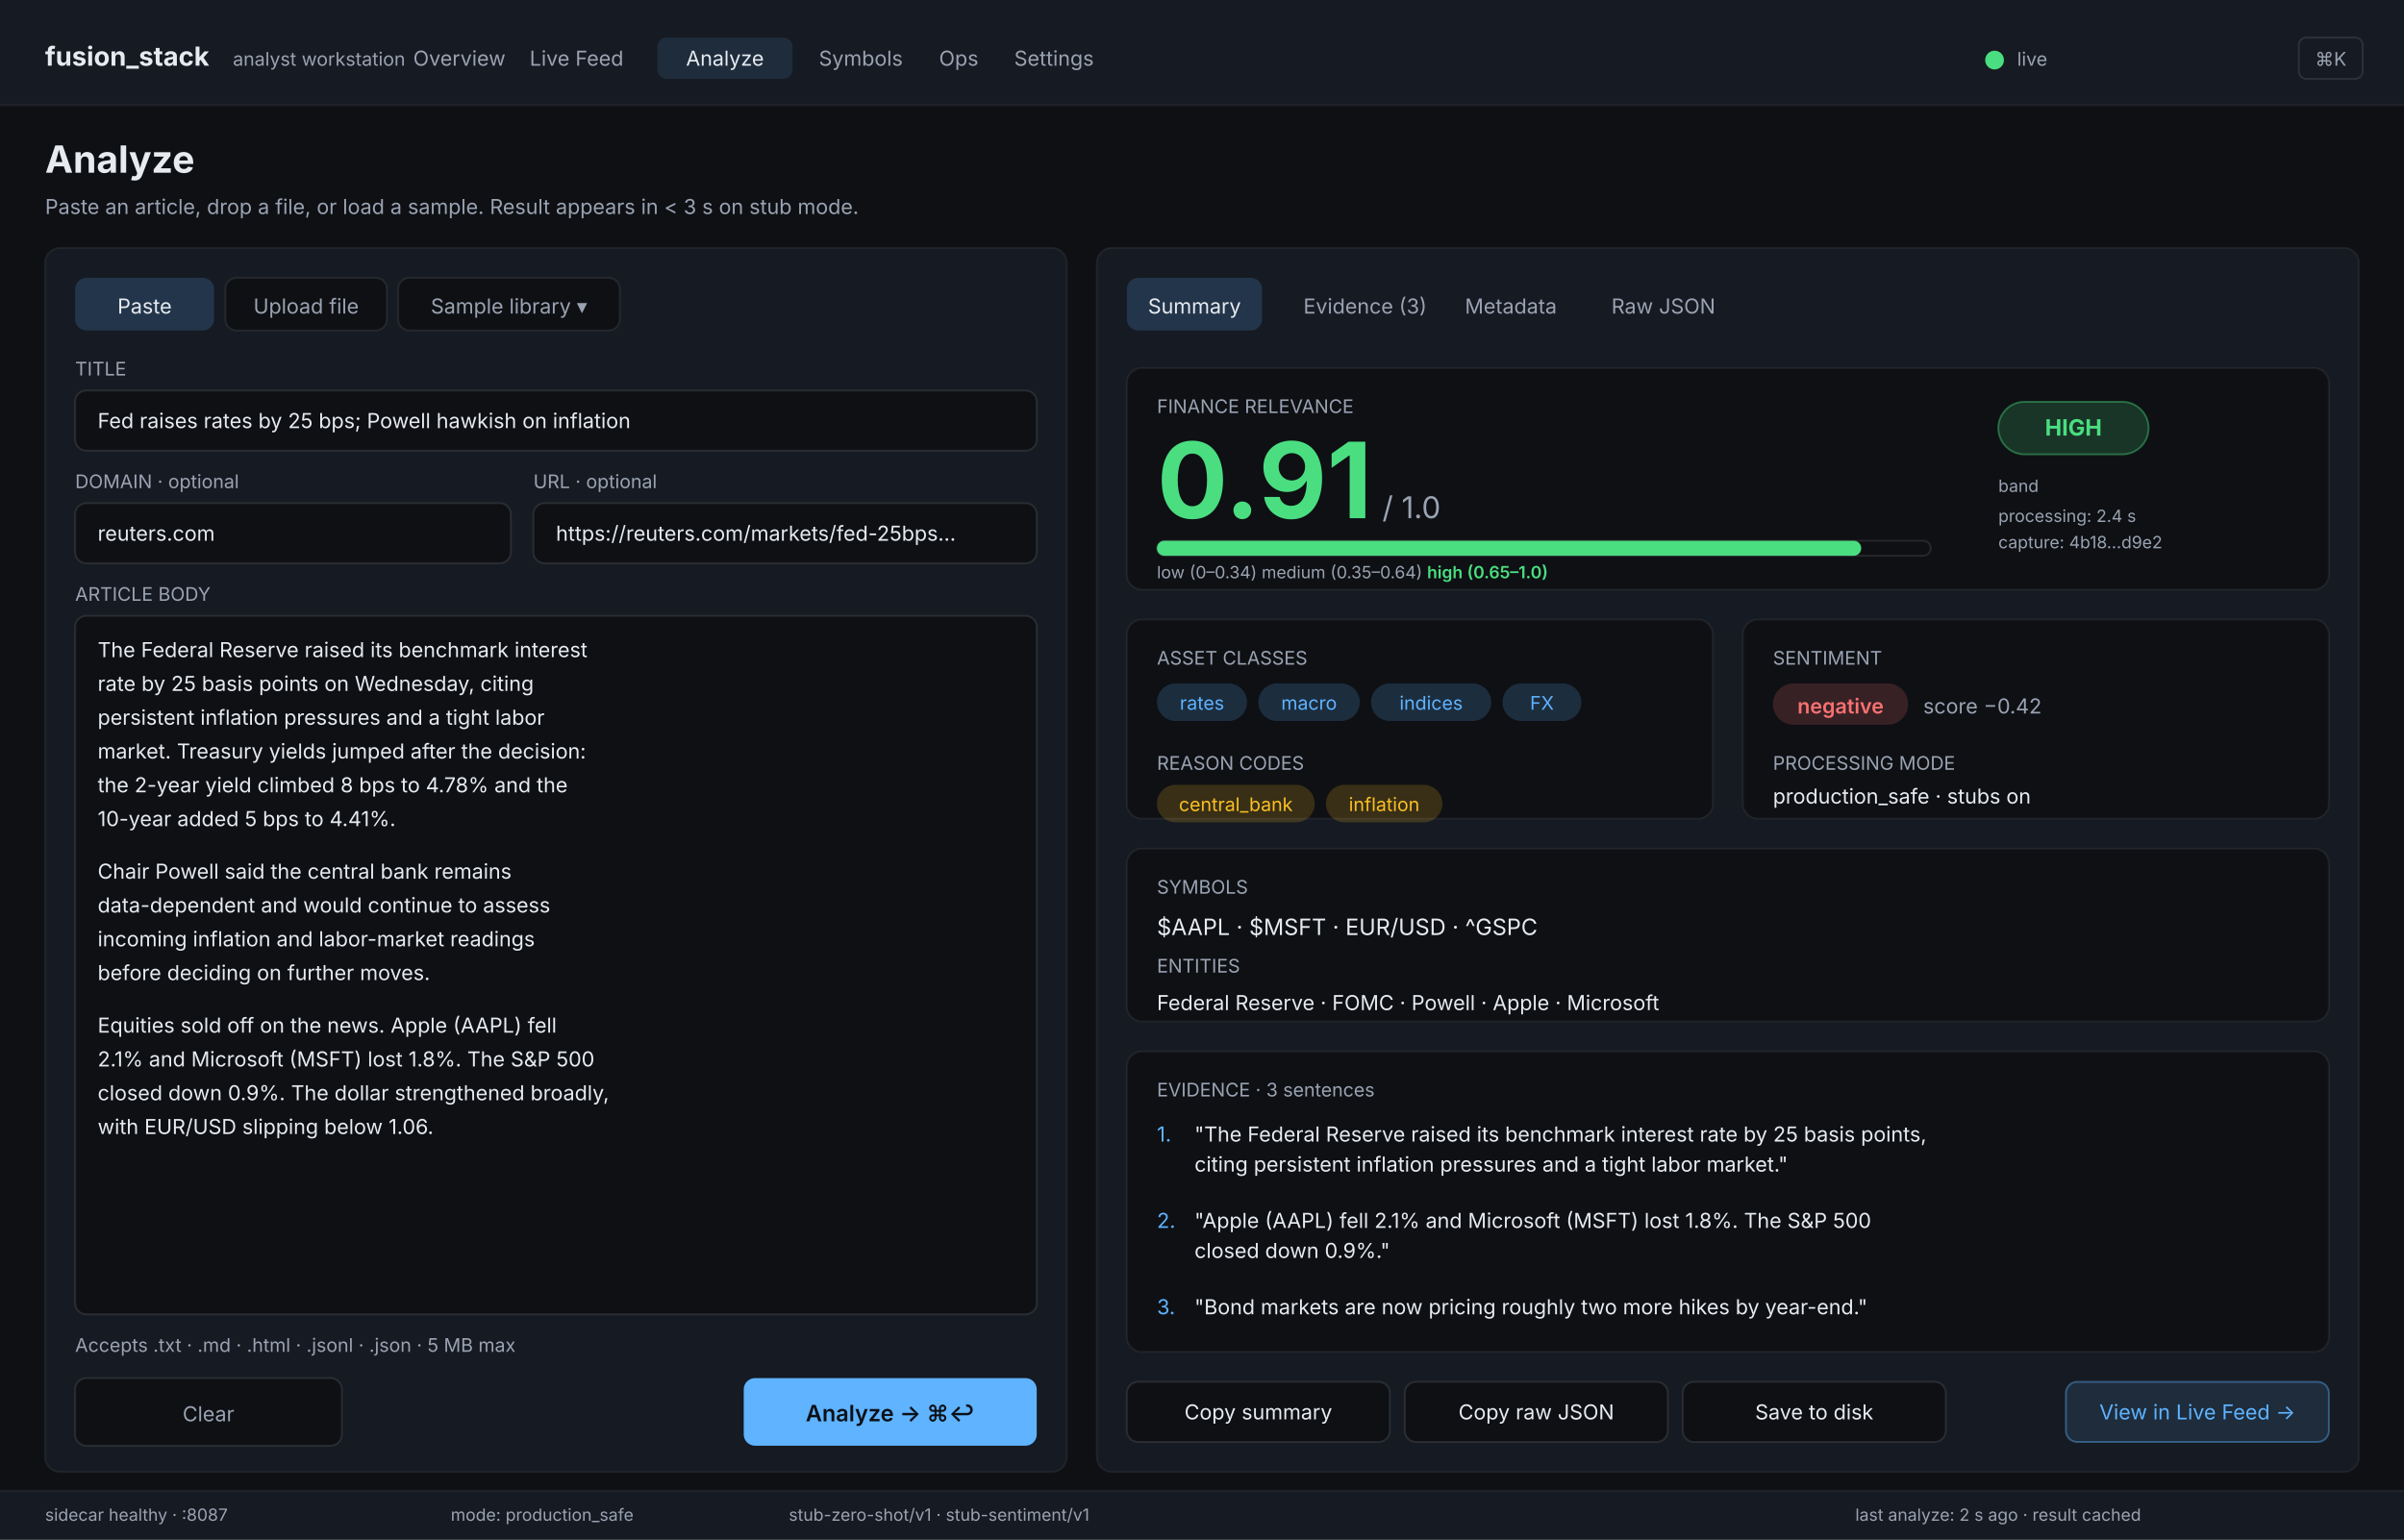
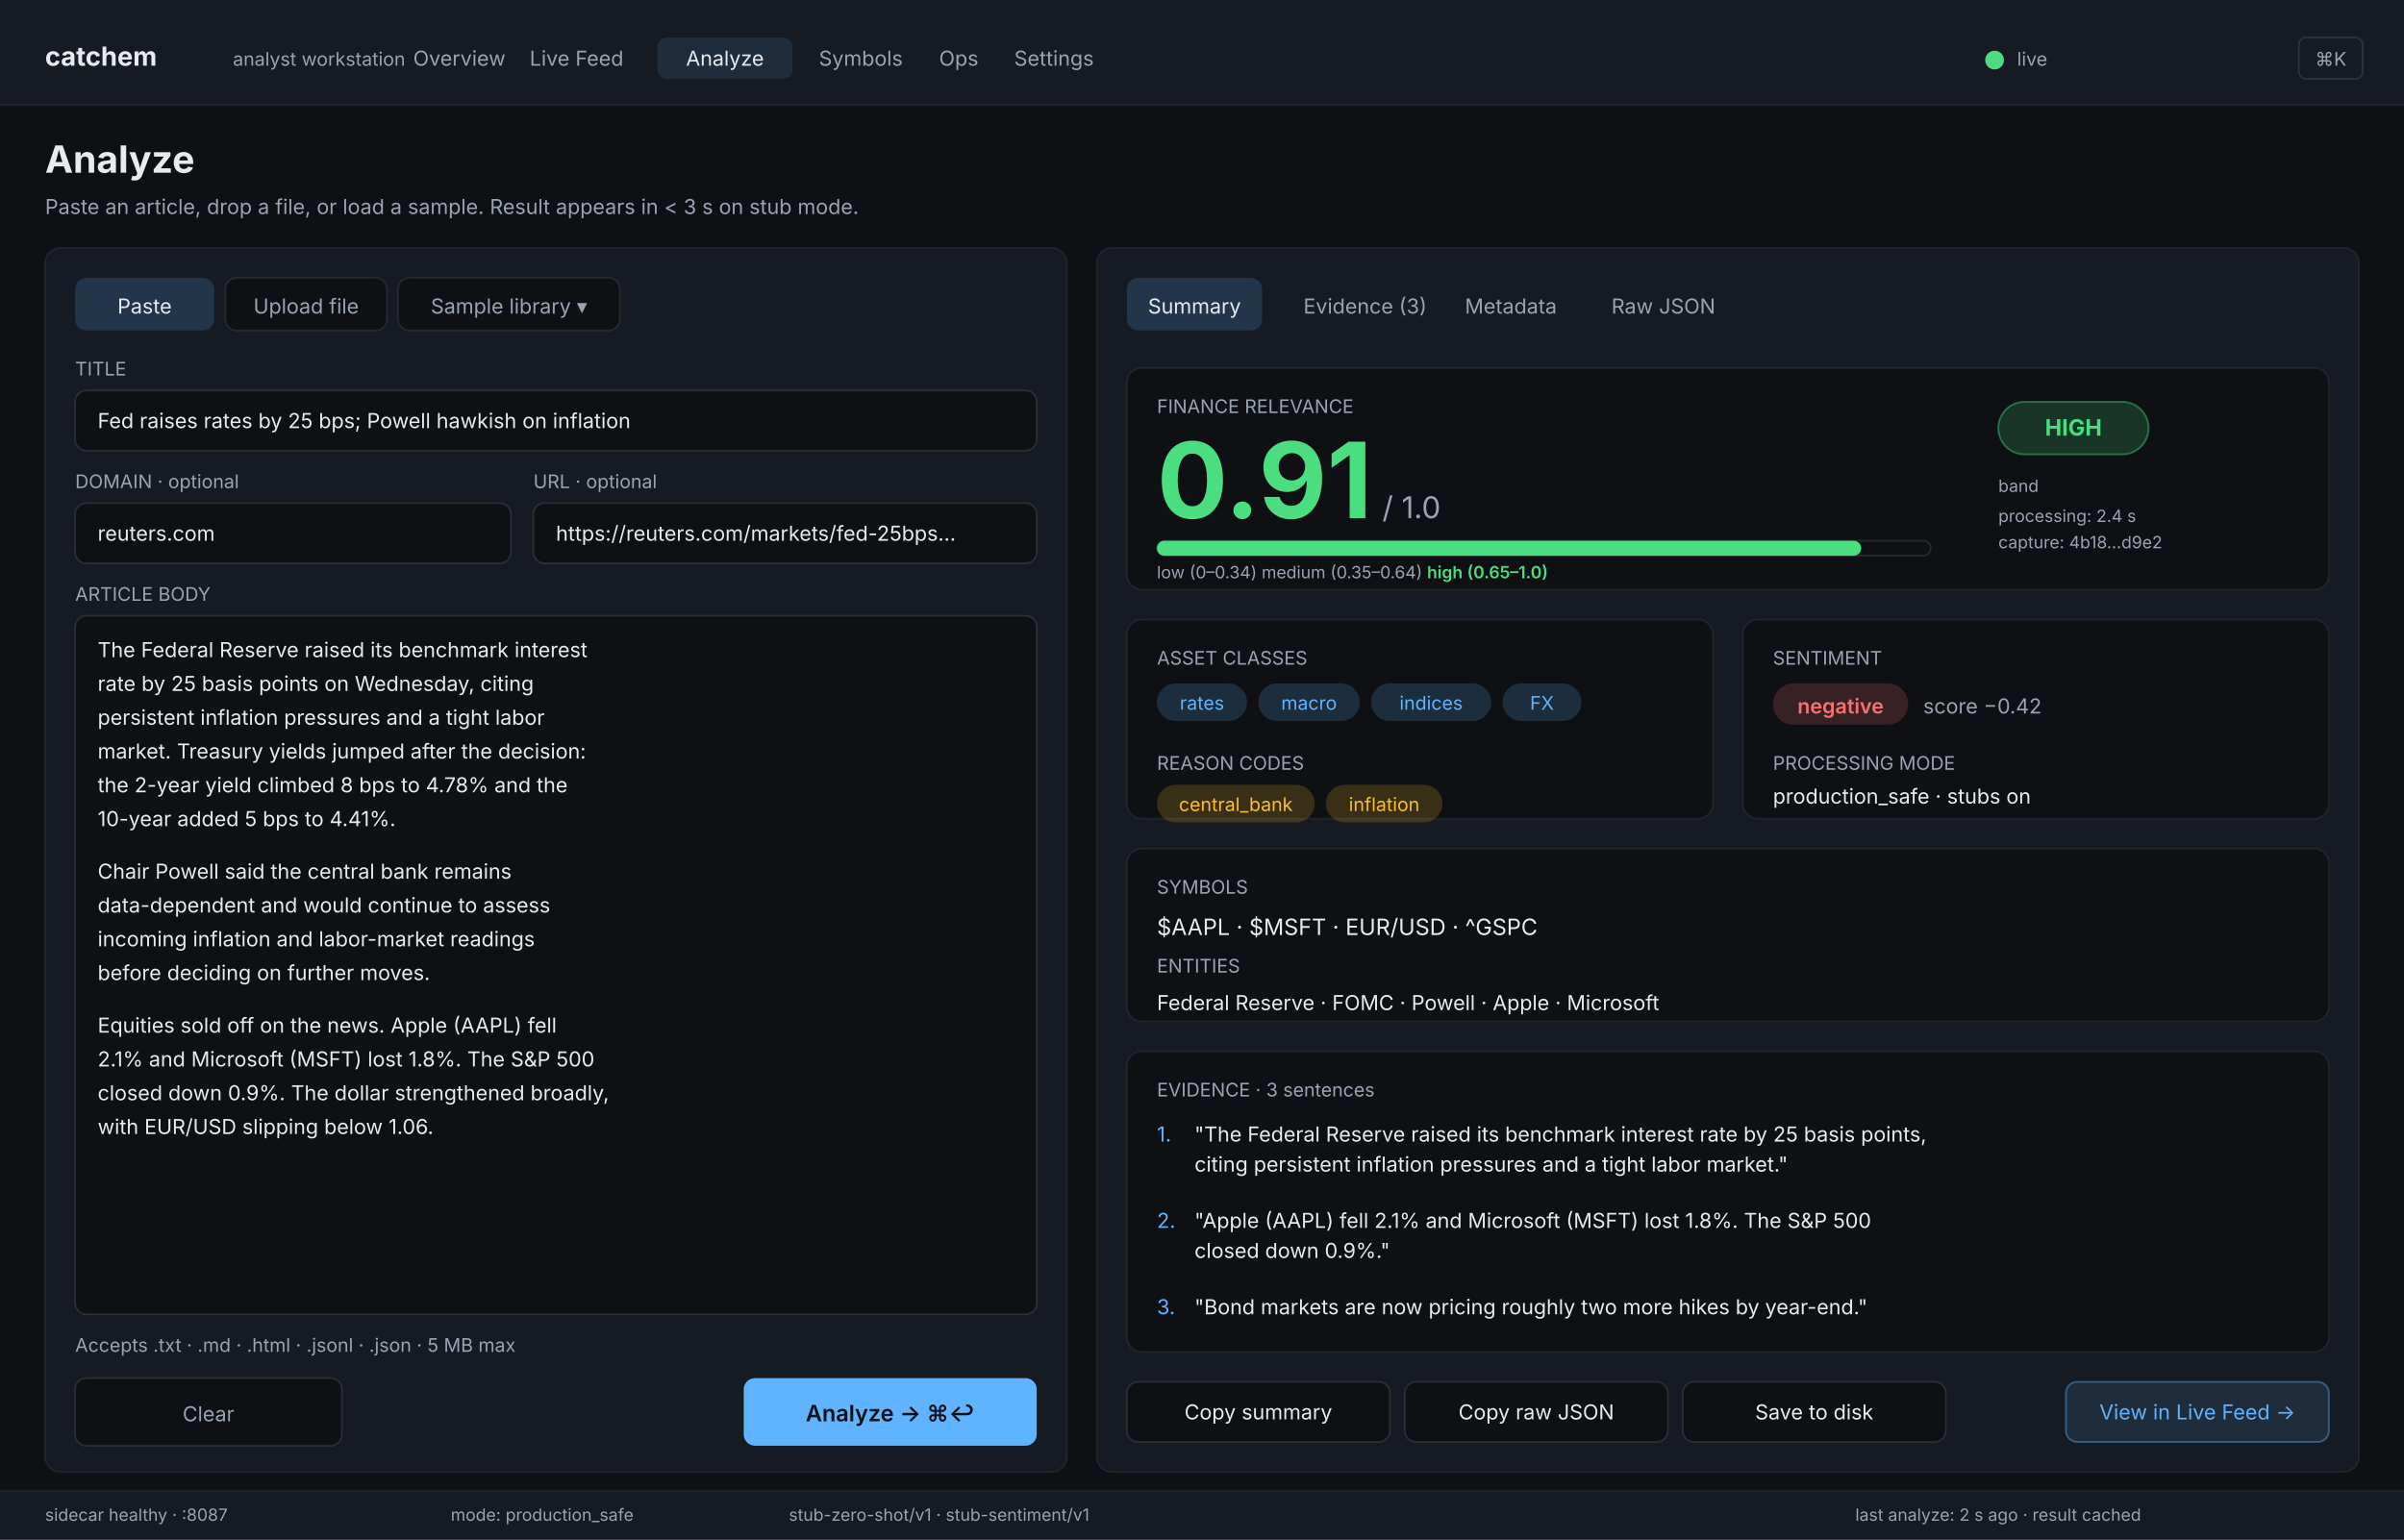
<svg xmlns="http://www.w3.org/2000/svg" viewBox="0 0 1280 820" font-family="-apple-system, 'SF Pro Text', 'Inter', sans-serif">
  <rect width="1280" height="820" fill="#0e1014" />
  <rect x="0" y="0" width="1280" height="56" fill="#161a22" />
  <line x1="0" y1="56" x2="1280" y2="56" stroke="rgba(255,255,255,0.06)" />
-   <text x="24" y="35" fill="#e7ebf0" font-size="14" font-weight="700">fusion_stack</text>
+   <text x="24" y="35" fill="#e7ebf0" font-size="14" font-weight="700">catchem</text>
  <text x="124" y="35" fill="#9aa3b2" font-size="10">analyst workstation</text>
  <g font-size="11">
    <text x="220" y="35" fill="#9aa3b2">Overview</text>
    <text x="282" y="35" fill="#9aa3b2">Live Feed</text>
    <rect x="350" y="20" width="72" height="22" rx="5" fill="rgba(95,179,255,0.12)" />
    <text x="386" y="35" fill="#e7ebf0" text-anchor="middle">Analyze</text>
    <text x="436" y="35" fill="#9aa3b2">Symbols</text>
    <text x="500" y="35" fill="#9aa3b2">Ops</text>
    <text x="540" y="35" fill="#9aa3b2">Settings</text>
  </g>
  <circle cx="1062" cy="32" r="5" fill="#4ade80" />
  <text x="1074" y="35" fill="#9aa3b2" font-size="10">live</text>
  <rect x="1224" y="20" width="34" height="22" rx="4" fill="#161a22" stroke="rgba(255,255,255,0.1)" />
  <text x="1241" y="35" fill="#9aa3b2" font-size="10" text-anchor="middle">⌘K</text>
  <text x="24" y="92" fill="#e7ebf0" font-size="20" font-weight="700">Analyze</text>
  <text x="24" y="114" fill="#9aa3b2" font-size="11">Paste an article, drop a file, or load a sample. Result appears in &lt; 3 s on stub mode.</text>
  <rect x="24" y="132" width="544" height="652" rx="8" fill="#161a22" stroke="rgba(255,255,255,0.06)" />
  <rect x="40" y="148" width="74" height="28" rx="6" fill="rgba(95,179,255,0.18)" />
  <text x="77" y="167" fill="#e7ebf0" font-size="11" text-anchor="middle">Paste</text>
  <rect x="120" y="148" width="86" height="28" rx="6" fill="#0e1014" stroke="rgba(255,255,255,0.08)" />
  <text x="163" y="167" fill="#9aa3b2" font-size="11" text-anchor="middle">Upload file</text>
  <rect x="212" y="148" width="118" height="28" rx="6" fill="#0e1014" stroke="rgba(255,255,255,0.08)" />
  <text x="271" y="167" fill="#9aa3b2" font-size="11" text-anchor="middle">Sample library ▾</text>
  <text x="40" y="200" fill="#9aa3b2" font-size="10">TITLE</text>
  <rect x="40" y="208" width="512" height="32" rx="6" fill="#0e1014" stroke="rgba(255,255,255,0.1)" />
  <text x="52" y="228" fill="#e7ebf0" font-size="11">Fed raises rates by 25 bps; Powell hawkish on inflation</text>
  <text x="40" y="260" fill="#9aa3b2" font-size="10">DOMAIN · optional</text>
  <rect x="40" y="268" width="232" height="32" rx="6" fill="#0e1014" stroke="rgba(255,255,255,0.1)" />
  <text x="52" y="288" fill="#e7ebf0" font-size="11">reuters.com</text>
  <text x="284" y="260" fill="#9aa3b2" font-size="10">URL · optional</text>
  <rect x="284" y="268" width="268" height="32" rx="6" fill="#0e1014" stroke="rgba(255,255,255,0.1)" />
  <text x="296" y="288" fill="#e7ebf0" font-size="11">https://reuters.com/markets/fed-25bps…</text>
  <text x="40" y="320" fill="#9aa3b2" font-size="10">ARTICLE BODY</text>
  <rect x="40" y="328" width="512" height="372" rx="6" fill="#0e1014" stroke="rgba(255,255,255,0.1)" />
  <g font-size="11" fill="#e7ebf0">
    <text x="52" y="350">The Federal Reserve raised its benchmark interest</text>
    <text x="52" y="368">rate by 25 basis points on Wednesday, citing</text>
    <text x="52" y="386">persistent inflation pressures and a tight labor</text>
    <text x="52" y="404">market. Treasury yields jumped after the decision:</text>
    <text x="52" y="422">the 2-year yield climbed 8 bps to 4.78% and the</text>
    <text x="52" y="440">10-year added 5 bps to 4.41%.</text>
    <text x="52" y="468">Chair Powell said the central bank remains</text>
    <text x="52" y="486">data-dependent and would continue to assess</text>
    <text x="52" y="504">incoming inflation and labor-market readings</text>
    <text x="52" y="522">before deciding on further moves.</text>
    <text x="52" y="550">Equities sold off on the news. Apple (AAPL) fell</text>
    <text x="52" y="568">2.1% and Microsoft (MSFT) lost 1.8%. The S&amp;P 500</text>
    <text x="52" y="586">closed down 0.9%. The dollar strengthened broadly,</text>
    <text x="52" y="604">with EUR/USD slipping below 1.06.</text>
  </g>
  <text x="40" y="720" fill="#9aa3b2" font-size="10">Accepts .txt · .md · .html · .jsonl · .json · 5 MB max</text>
  <rect x="40" y="734" width="142" height="36" rx="6" fill="#0e1014" stroke="rgba(255,255,255,0.1)" />
  <text x="111" y="757" fill="#9aa3b2" font-size="11" text-anchor="middle">Clear</text>
  <rect x="396" y="734" width="156" height="36" rx="6" fill="#5fb3ff" />
  <text x="474" y="757" fill="#0b1018" font-size="12" font-weight="600" text-anchor="middle">Analyze →  ⌘↩</text>
  <rect x="584" y="132" width="672" height="652" rx="8" fill="#161a22" stroke="rgba(255,255,255,0.06)" />
  <rect x="600" y="148" width="72" height="28" rx="6" fill="rgba(95,179,255,0.18)" />
  <text x="636" y="167" fill="#e7ebf0" font-size="11" text-anchor="middle">Summary</text>
  <text x="694" y="167" fill="#9aa3b2" font-size="11">Evidence (3)</text>
  <text x="780" y="167" fill="#9aa3b2" font-size="11">Metadata</text>
  <text x="858" y="167" fill="#9aa3b2" font-size="11">Raw JSON</text>
  <rect x="600" y="196" width="640" height="118" rx="8" fill="#0e1014" stroke="rgba(255,255,255,0.06)" />
  <text x="616" y="220" fill="#9aa3b2" font-size="10">FINANCE RELEVANCE</text>
  <text x="616" y="276" fill="#4ade80" font-size="56" font-weight="700">0.91</text>
  <text x="736" y="276" fill="#9aa3b2" font-size="16">/ 1.0</text>
  <rect x="616" y="288" width="412" height="8" rx="4" fill="#0e1014" stroke="rgba(255,255,255,0.1)" />
  <rect x="616" y="288" width="375" height="8" rx="4" fill="#4ade80" />
  <text x="616" y="308" fill="#9aa3b2" font-size="9">low (0–0.34)    medium (0.35–0.64)    <tspan fill="#4ade80" font-weight="600">high (0.65–1.0)</tspan>
  </text>
  <rect x="1064" y="214" width="80" height="28" rx="14" fill="rgba(74,222,128,0.18)" stroke="rgba(74,222,128,0.4)" />
  <text x="1104" y="232" fill="#4ade80" font-size="12" font-weight="700" text-anchor="middle">HIGH</text>
  <text x="1064" y="262" fill="#9aa3b2" font-size="9">band</text>
  <text x="1064" y="278" fill="#9aa3b2" font-size="9">processing: 2.4 s</text>
  <text x="1064" y="292" fill="#9aa3b2" font-size="9">capture: 4b18…d9e2</text>
  <rect x="600" y="330" width="312" height="106" rx="8" fill="#0e1014" stroke="rgba(255,255,255,0.06)" />
  <text x="616" y="354" fill="#9aa3b2" font-size="10">ASSET CLASSES</text>
  <g font-size="10">
    <rect x="616" y="364" width="48" height="20" rx="10" fill="rgba(95,179,255,0.18)" />
    <text x="640" y="378" fill="#5fb3ff" text-anchor="middle">rates</text>
    <rect x="670" y="364" width="54" height="20" rx="10" fill="rgba(95,179,255,0.18)" />
    <text x="697" y="378" fill="#5fb3ff" text-anchor="middle">macro</text>
    <rect x="730" y="364" width="64" height="20" rx="10" fill="rgba(95,179,255,0.18)" />
    <text x="762" y="378" fill="#5fb3ff" text-anchor="middle">indices</text>
    <rect x="800" y="364" width="42" height="20" rx="10" fill="rgba(95,179,255,0.18)" />
    <text x="821" y="378" fill="#5fb3ff" text-anchor="middle">FX</text>
  </g>
  <text x="616" y="410" fill="#9aa3b2" font-size="10">REASON CODES</text>
  <g font-size="10">
    <rect x="616" y="418" width="84" height="20" rx="10" fill="rgba(251,191,36,0.18)" />
    <text x="658" y="432" fill="#fbbf24" text-anchor="middle">central_bank</text>
    <rect x="706" y="418" width="62" height="20" rx="10" fill="rgba(251,191,36,0.18)" />
    <text x="737" y="432" fill="#fbbf24" text-anchor="middle">inflation</text>
  </g>
  <rect x="928" y="330" width="312" height="106" rx="8" fill="#0e1014" stroke="rgba(255,255,255,0.06)" />
  <text x="944" y="354" fill="#9aa3b2" font-size="10">SENTIMENT</text>
  <rect x="944" y="364" width="72" height="22" rx="11" fill="rgba(248,113,113,0.18)" />
  <text x="980" y="380" fill="#f87171" font-size="11" font-weight="600" text-anchor="middle">negative</text>
  <text x="1024" y="380" fill="#9aa3b2" font-size="11">score −0.42</text>
  <text x="944" y="410" fill="#9aa3b2" font-size="10">PROCESSING MODE</text>
  <text x="944" y="428" fill="#e7ebf0" font-size="11">production_safe · stubs on</text>
  <rect x="600" y="452" width="640" height="92" rx="8" fill="#0e1014" stroke="rgba(255,255,255,0.06)" />
  <text x="616" y="476" fill="#9aa3b2" font-size="10">SYMBOLS</text>
  <text x="616" y="498" fill="#e7ebf0" font-size="12">$AAPL · $MSFT · EUR/USD · ^GSPC</text>
  <text x="616" y="518" fill="#9aa3b2" font-size="10">ENTITIES</text>
  <text x="616" y="538" fill="#e7ebf0" font-size="11">Federal Reserve · FOMC · Powell · Apple · Microsoft</text>
  <rect x="600" y="560" width="640" height="160" rx="8" fill="#0e1014" stroke="rgba(255,255,255,0.06)" />
  <text x="616" y="584" fill="#9aa3b2" font-size="10">EVIDENCE · 3 sentences</text>
  <g font-size="11">
    <text x="616" y="608" fill="#5fb3ff">1.</text>
    <text x="636" y="608" fill="#e7ebf0">"The Federal Reserve raised its benchmark interest rate by 25 basis points,</text>
    <text x="636" y="624" fill="#e7ebf0">citing persistent inflation pressures and a tight labor market."</text>
    <text x="616" y="654" fill="#5fb3ff">2.</text>
    <text x="636" y="654" fill="#e7ebf0">"Apple (AAPL) fell 2.1% and Microsoft (MSFT) lost 1.8%. The S&amp;P 500</text>
    <text x="636" y="670" fill="#e7ebf0">closed down 0.9%."</text>
    <text x="616" y="700" fill="#5fb3ff">3.</text>
    <text x="636" y="700" fill="#e7ebf0">"Bond markets are now pricing roughly two more hikes by year-end."</text>
  </g>
  <rect x="600" y="736" width="140" height="32" rx="6" fill="#0e1014" stroke="rgba(255,255,255,0.1)" />
  <text x="670" y="756" fill="#e7ebf0" font-size="11" text-anchor="middle">Copy summary</text>
  <rect x="748" y="736" width="140" height="32" rx="6" fill="#0e1014" stroke="rgba(255,255,255,0.1)" />
  <text x="818" y="756" fill="#e7ebf0" font-size="11" text-anchor="middle">Copy raw JSON</text>
  <rect x="896" y="736" width="140" height="32" rx="6" fill="#0e1014" stroke="rgba(255,255,255,0.1)" />
  <text x="966" y="756" fill="#e7ebf0" font-size="11" text-anchor="middle">Save to disk</text>
  <rect x="1100" y="736" width="140" height="32" rx="6" fill="rgba(95,179,255,0.12)" stroke="rgba(95,179,255,0.4)" />
  <text x="1170" y="756" fill="#5fb3ff" font-size="11" text-anchor="middle">View in Live Feed →</text>
  <rect x="0" y="794" width="1280" height="26" fill="#161a22" />
  <line x1="0" y1="794" x2="1280" y2="794" stroke="rgba(255,255,255,0.06)" />
  <text x="24" y="810" fill="#9aa3b2" font-size="9">sidecar healthy · :8087</text>
  <text x="240" y="810" fill="#9aa3b2" font-size="9">mode: production_safe</text>
  <text x="420" y="810" fill="#9aa3b2" font-size="9">stub-zero-shot/v1 · stub-sentiment/v1</text>
  <text x="1140" y="810" fill="#9aa3b2" font-size="9" text-anchor="end">last analyze: 2 s ago · result cached</text>
</svg>
